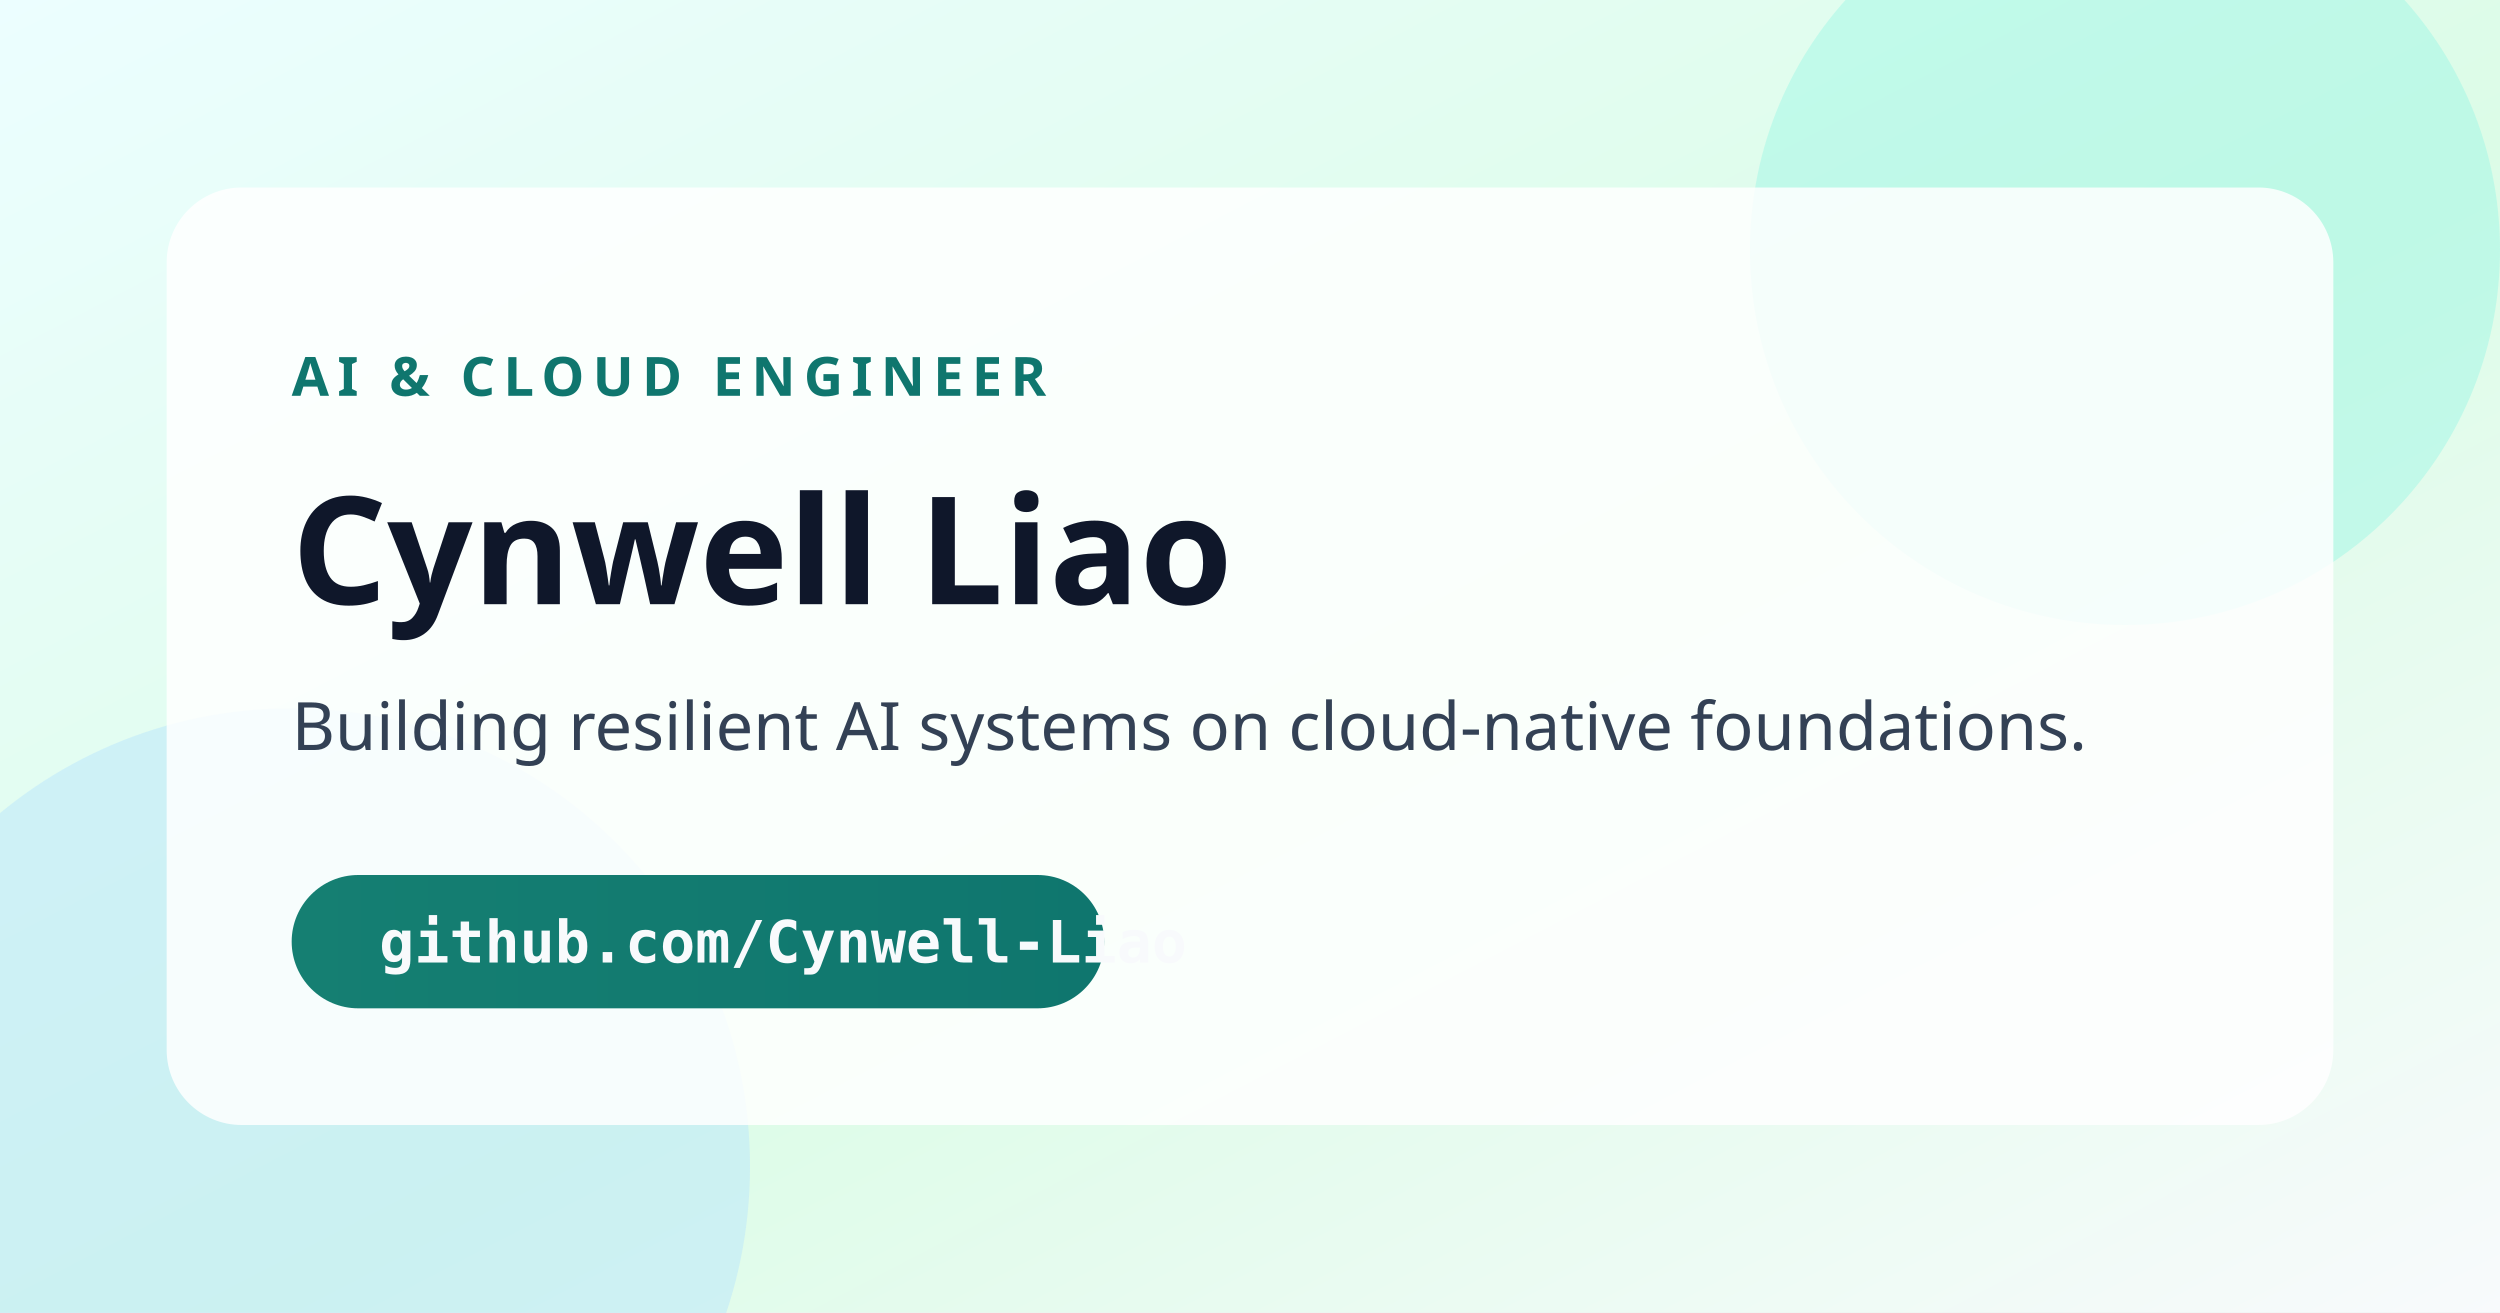
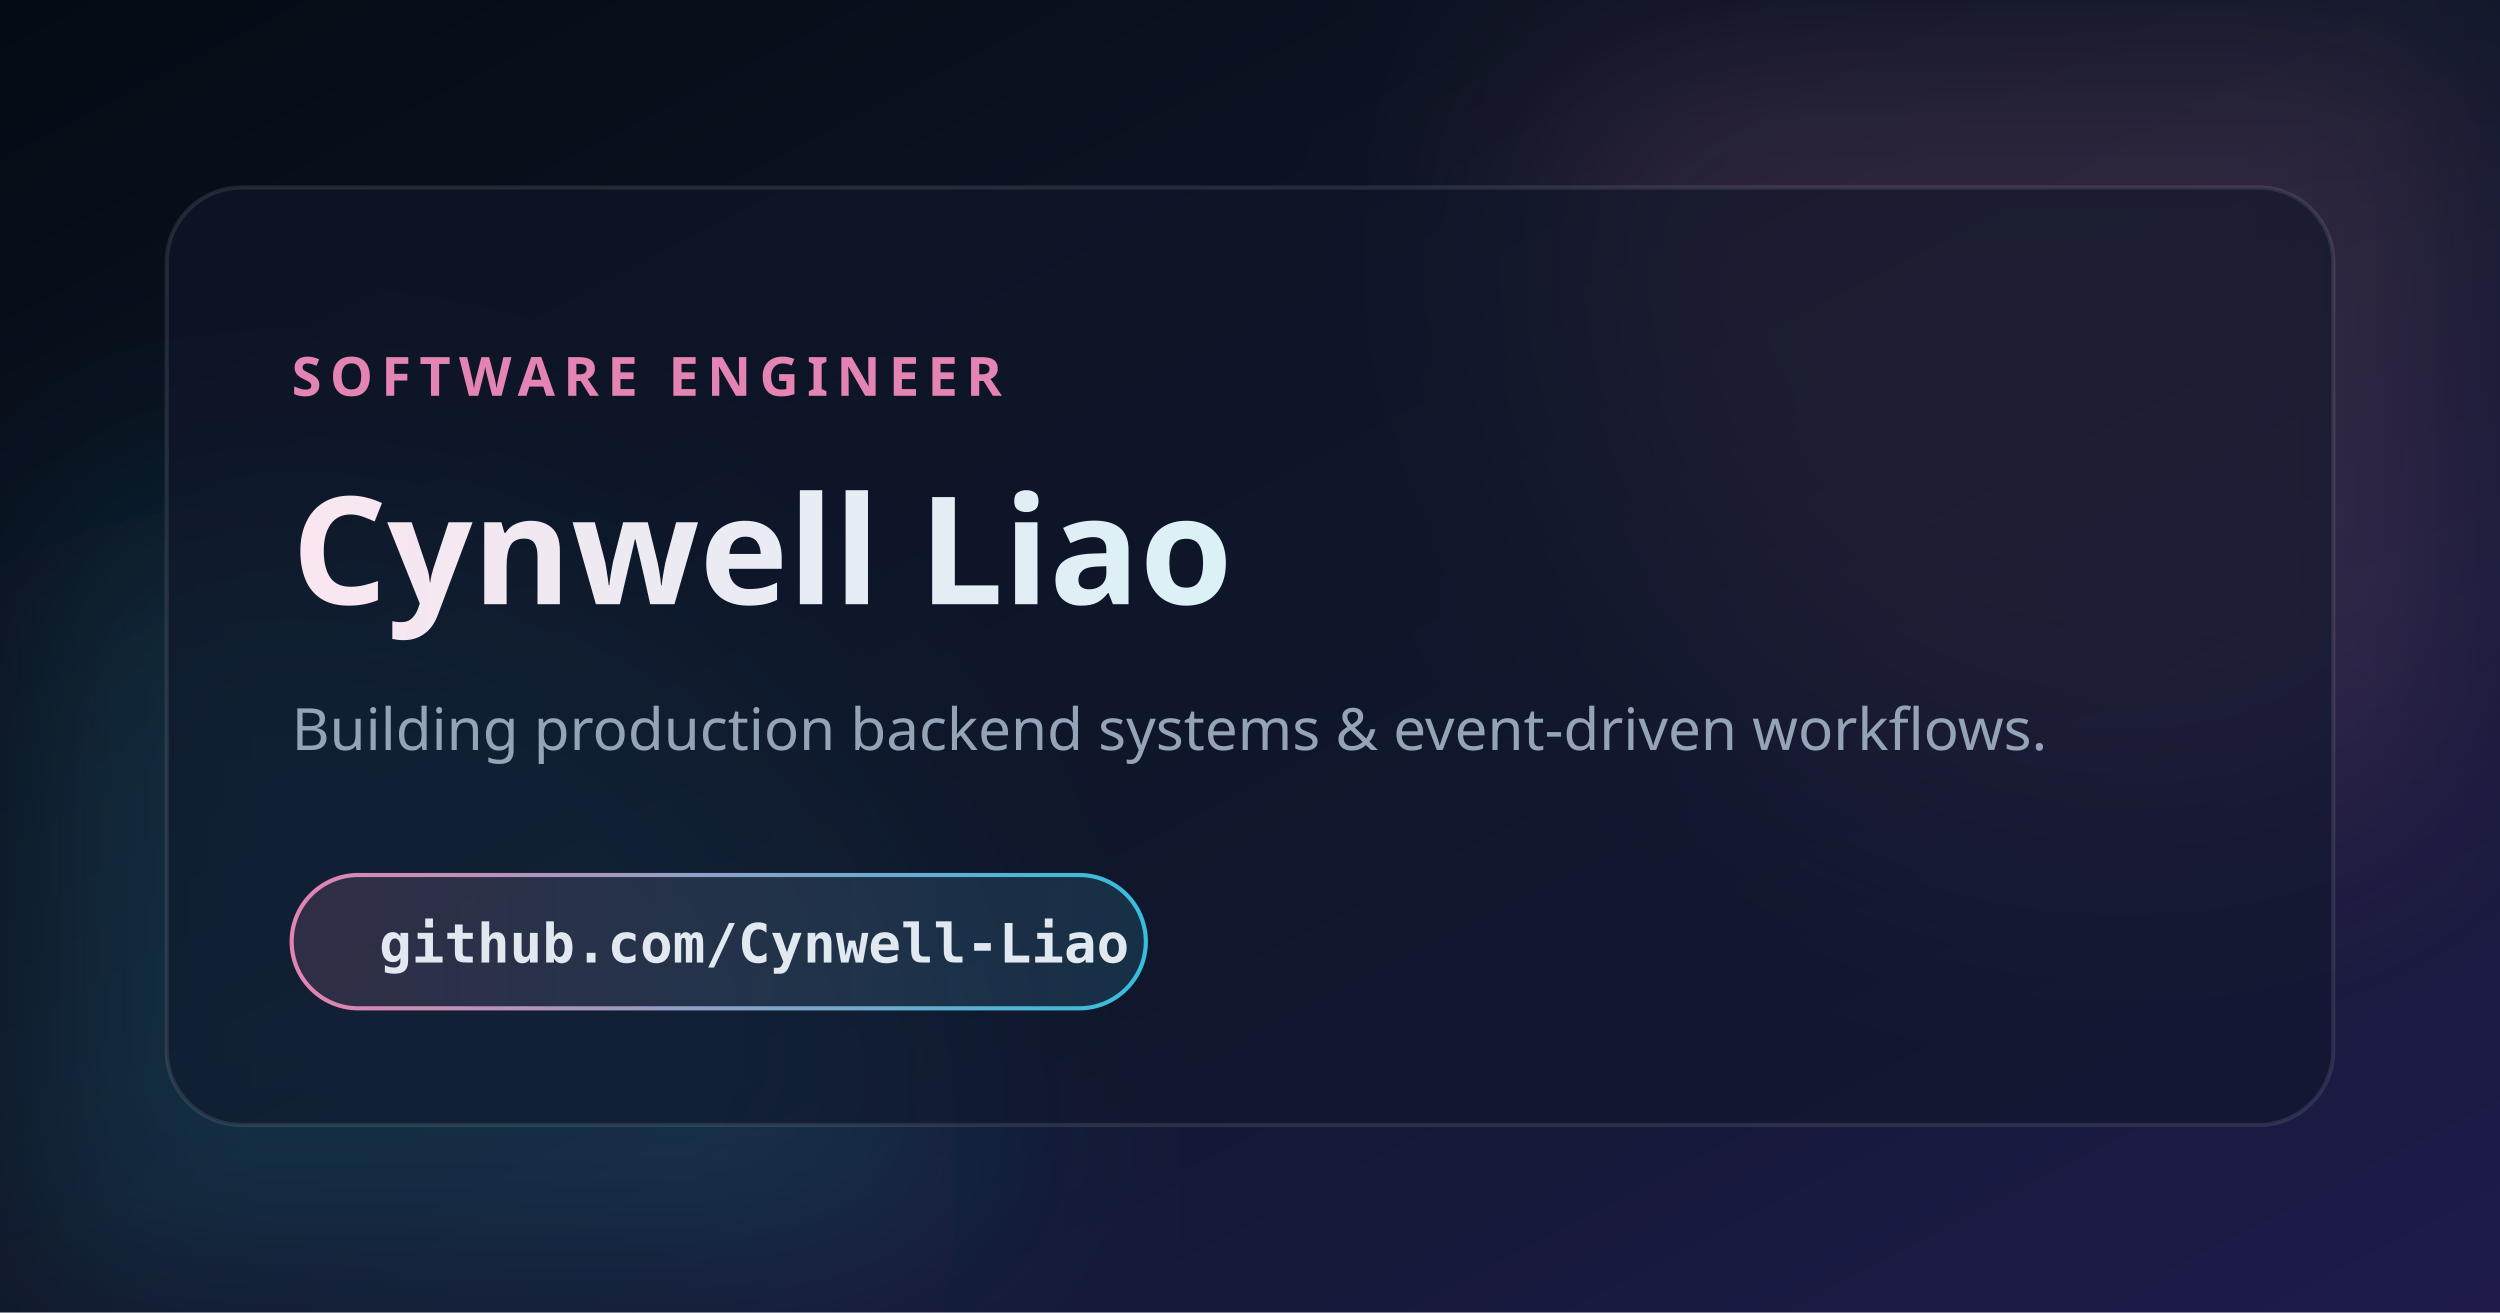
<svg xmlns="http://www.w3.org/2000/svg" viewBox="0 0 1200 630" role="img" aria-label="Cynwell Liao portfolio social card">
  <defs>
    <linearGradient id="bg" x1="0%" y1="0%" x2="100%" y2="100%">
-       <stop offset="0%" stop-color="#ecfeff" />
-       <stop offset="55%" stop-color="#dcfce7" />
-       <stop offset="100%" stop-color="#f8fafc" />
+       <stop offset="0%" stop-color="#050b14" />
+       <stop offset="50%" stop-color="#0f172a" />
+       <stop offset="100%" stop-color="#1e1b4b" />
    </linearGradient>
    <linearGradient id="chip" x1="0%" y1="0%" x2="100%" y2="0%">
-       <stop offset="0%" stop-color="#157f72" />
-       <stop offset="100%" stop-color="#0f766e" />
+       <stop offset="0%" stop-color="#e384b2" />
+       <stop offset="100%" stop-color="#37bedc" />
+     </linearGradient>
+     <linearGradient id="textGlow" x1="0%" y1="0%" x2="100%" y2="0%">
+       <stop offset="0%" stop-color="#f9e6f0" />
+       <stop offset="100%" stop-color="#daf1f6" />
    </linearGradient>
  </defs>
  <rect width="1200" height="630" fill="url(#bg)" />
-   <circle cx="1020" cy="120" r="180" fill="#99f6e4" fill-opacity="0.45" />
-   <circle cx="140" cy="560" r="220" fill="#bae6fd" fill-opacity="0.5" />
-   <rect x="80" y="90" width="1040" height="450" rx="36" fill="#ffffff" fill-opacity="0.84" />
-   <text x="140" y="190" fill="#0f766e" font-family="Sora, sans-serif" font-size="26" font-weight="700" letter-spacing="4">
-     AI &amp; CLOUD ENGINEER
+   <circle cx="1020" cy="120" r="280" fill="#e384b2" fill-opacity="0.15" filter="blur(60px)" />
+   <circle cx="140" cy="560" r="320" fill="#37bedc" fill-opacity="0.15" filter="blur(60px)" />
+   <rect x="80" y="90" width="1040" height="450" rx="36" fill="#0f172a" fill-opacity="0.6" stroke="#ffffff" stroke-opacity="0.1" stroke-width="2" />
+   <text x="140" y="190" fill="#e384b2" font-family="Sora, sans-serif" font-size="26" font-weight="700" letter-spacing="4">
+     SOFTWARE ENGINEER
  </text>
-   <text x="140" y="290" fill="#0f172a" font-family="Sora, sans-serif" font-size="72" font-weight="700">
+   <text x="140" y="290" fill="url(#textGlow)" font-family="Sora, sans-serif" font-size="72" font-weight="700">
    Cynwell Liao
  </text>
-   <text x="140" y="360" fill="#334155" font-family="Sora, sans-serif" font-size="32">
-     Building resilient AI systems on cloud-native foundations.
+   <text x="140" y="360" fill="#94a3b8" font-family="Sora, sans-serif" font-size="28">
+     Building production backend systems &amp; event-driven workflows.
  </text>
-   <rect x="140" y="420" width="390" height="64" rx="32" fill="url(#chip)" />
-   <text x="182" y="462" fill="#f8fafc" font-family="JetBrains Mono, monospace" font-size="28" font-weight="700">
+   <rect x="140" y="420" width="410" height="64" rx="32" fill="url(#chip)" fill-opacity="0.15" stroke="url(#chip)" stroke-width="2" />
+   <text x="182" y="462" fill="#e2e8f0" font-family="JetBrains Mono, monospace" font-size="26" font-weight="700">
    github.com/Cynwell-Liao
  </text>
</svg>
